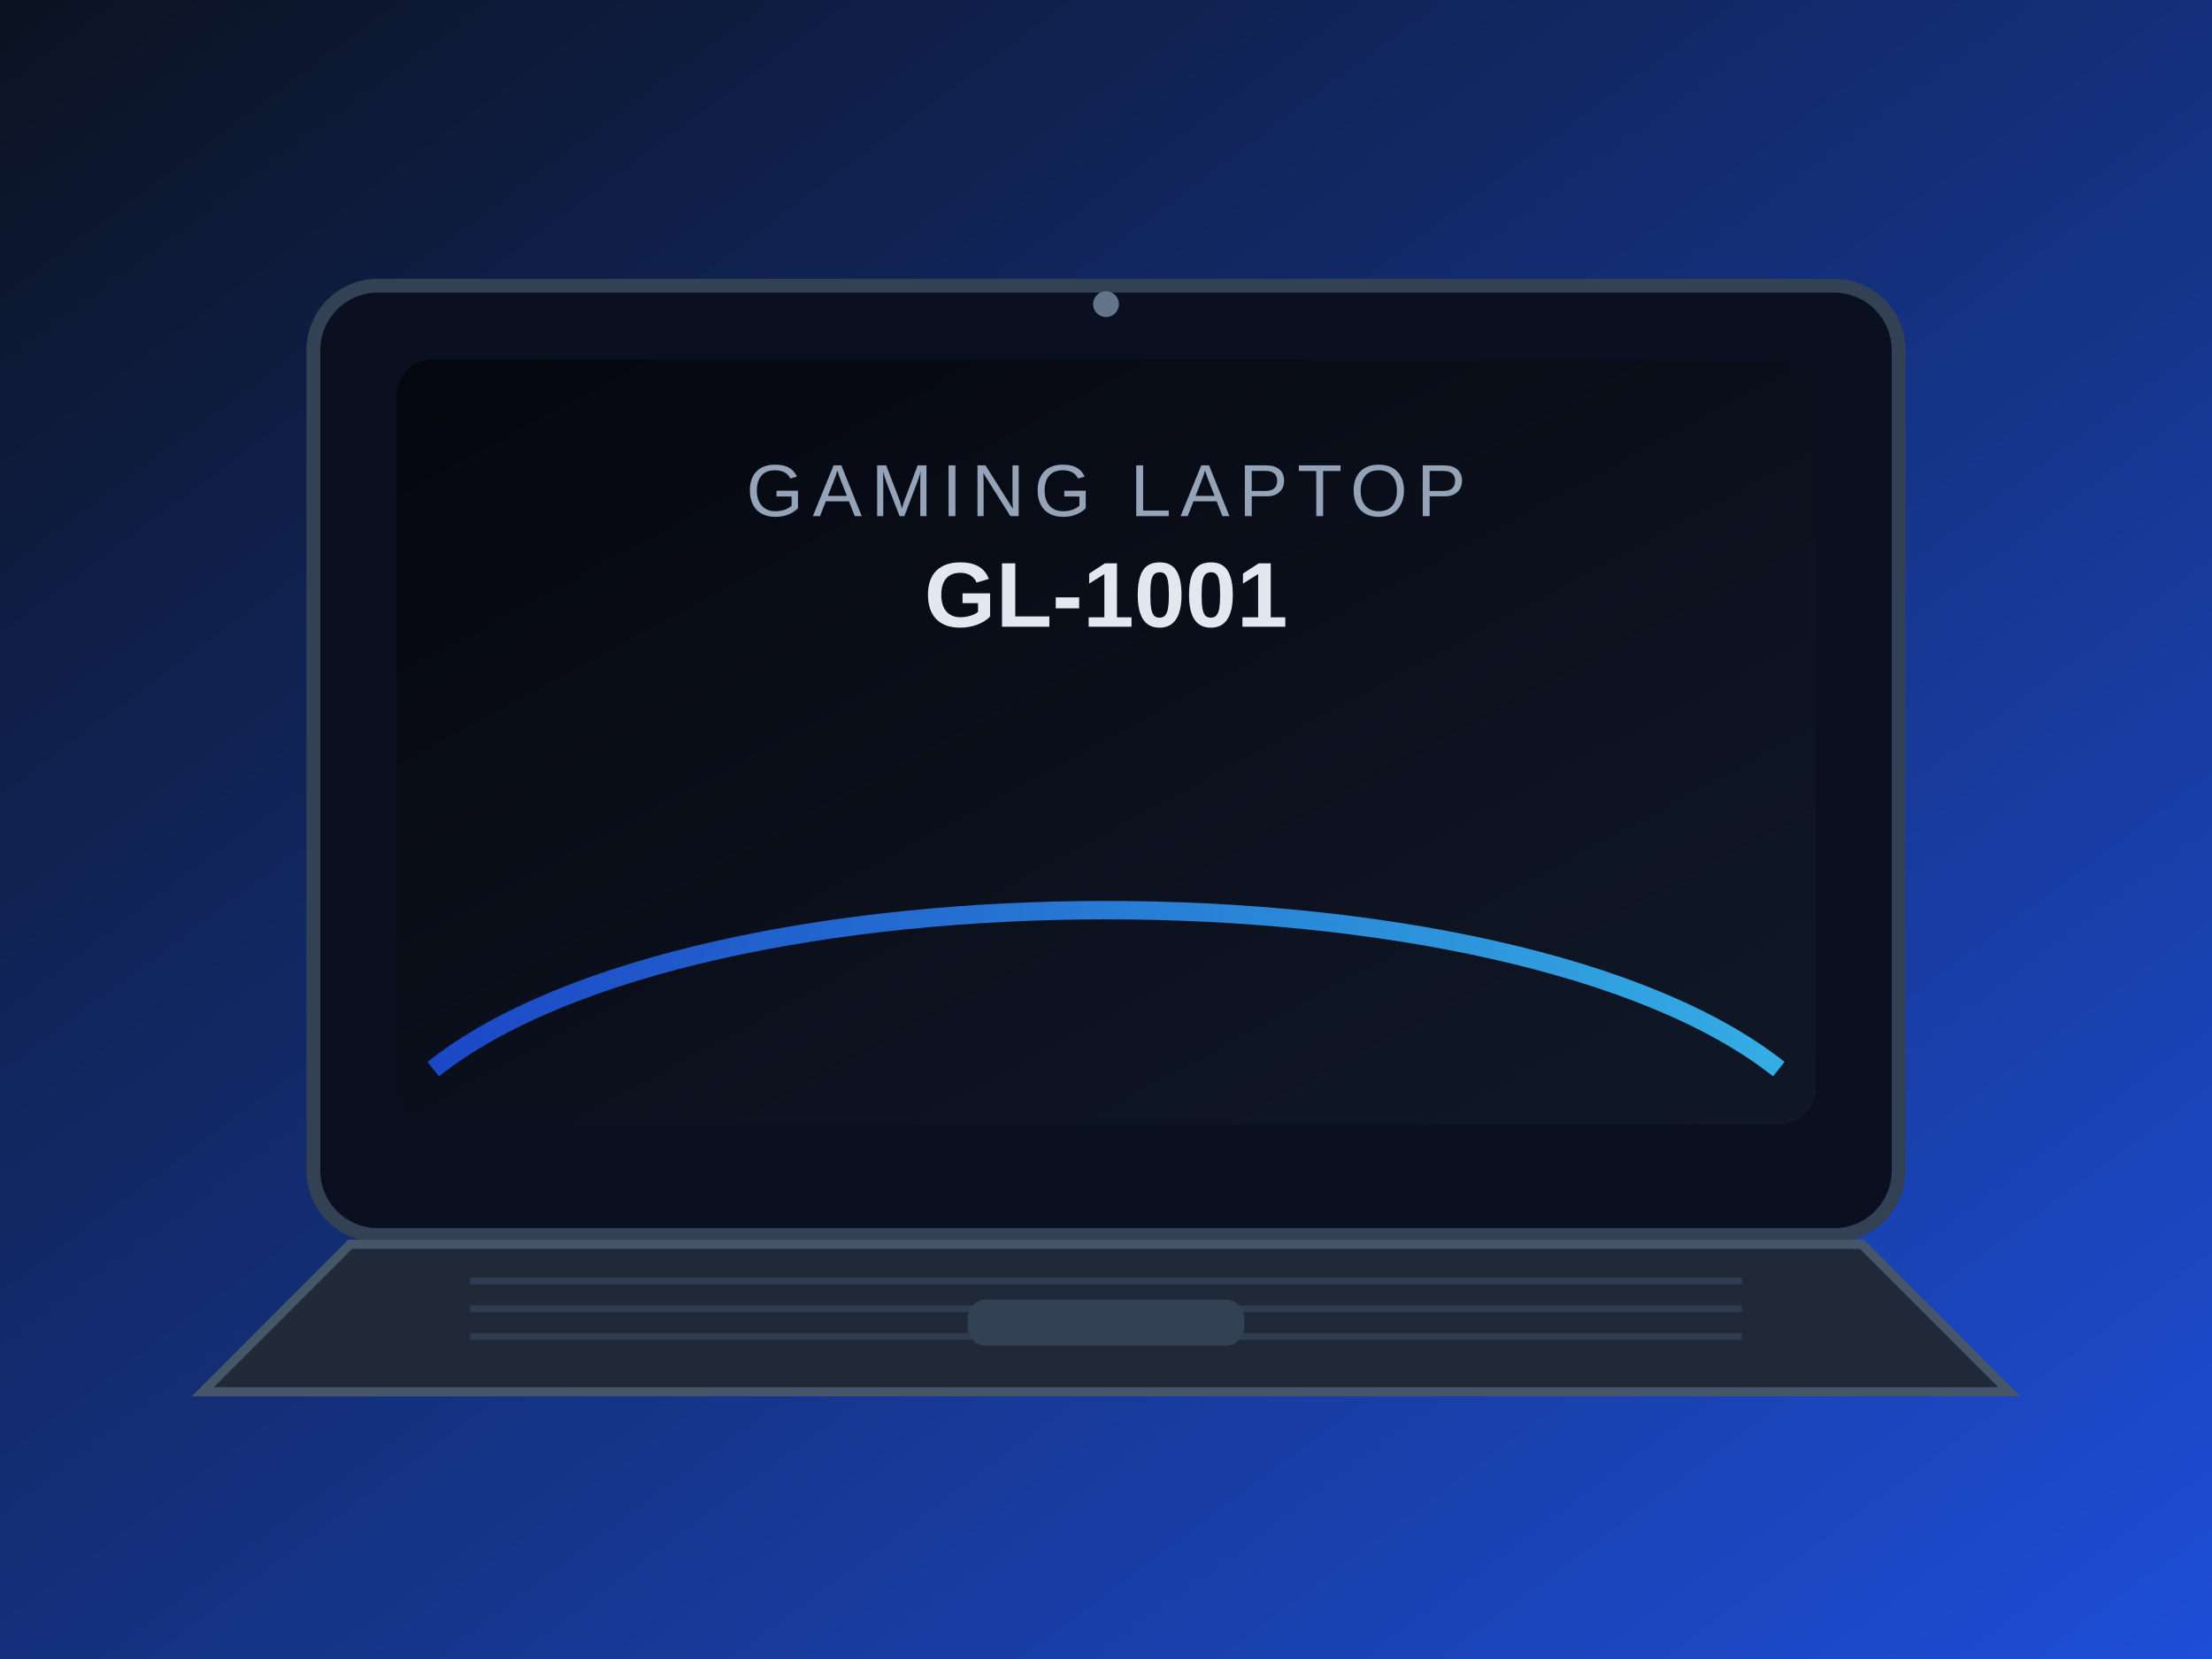
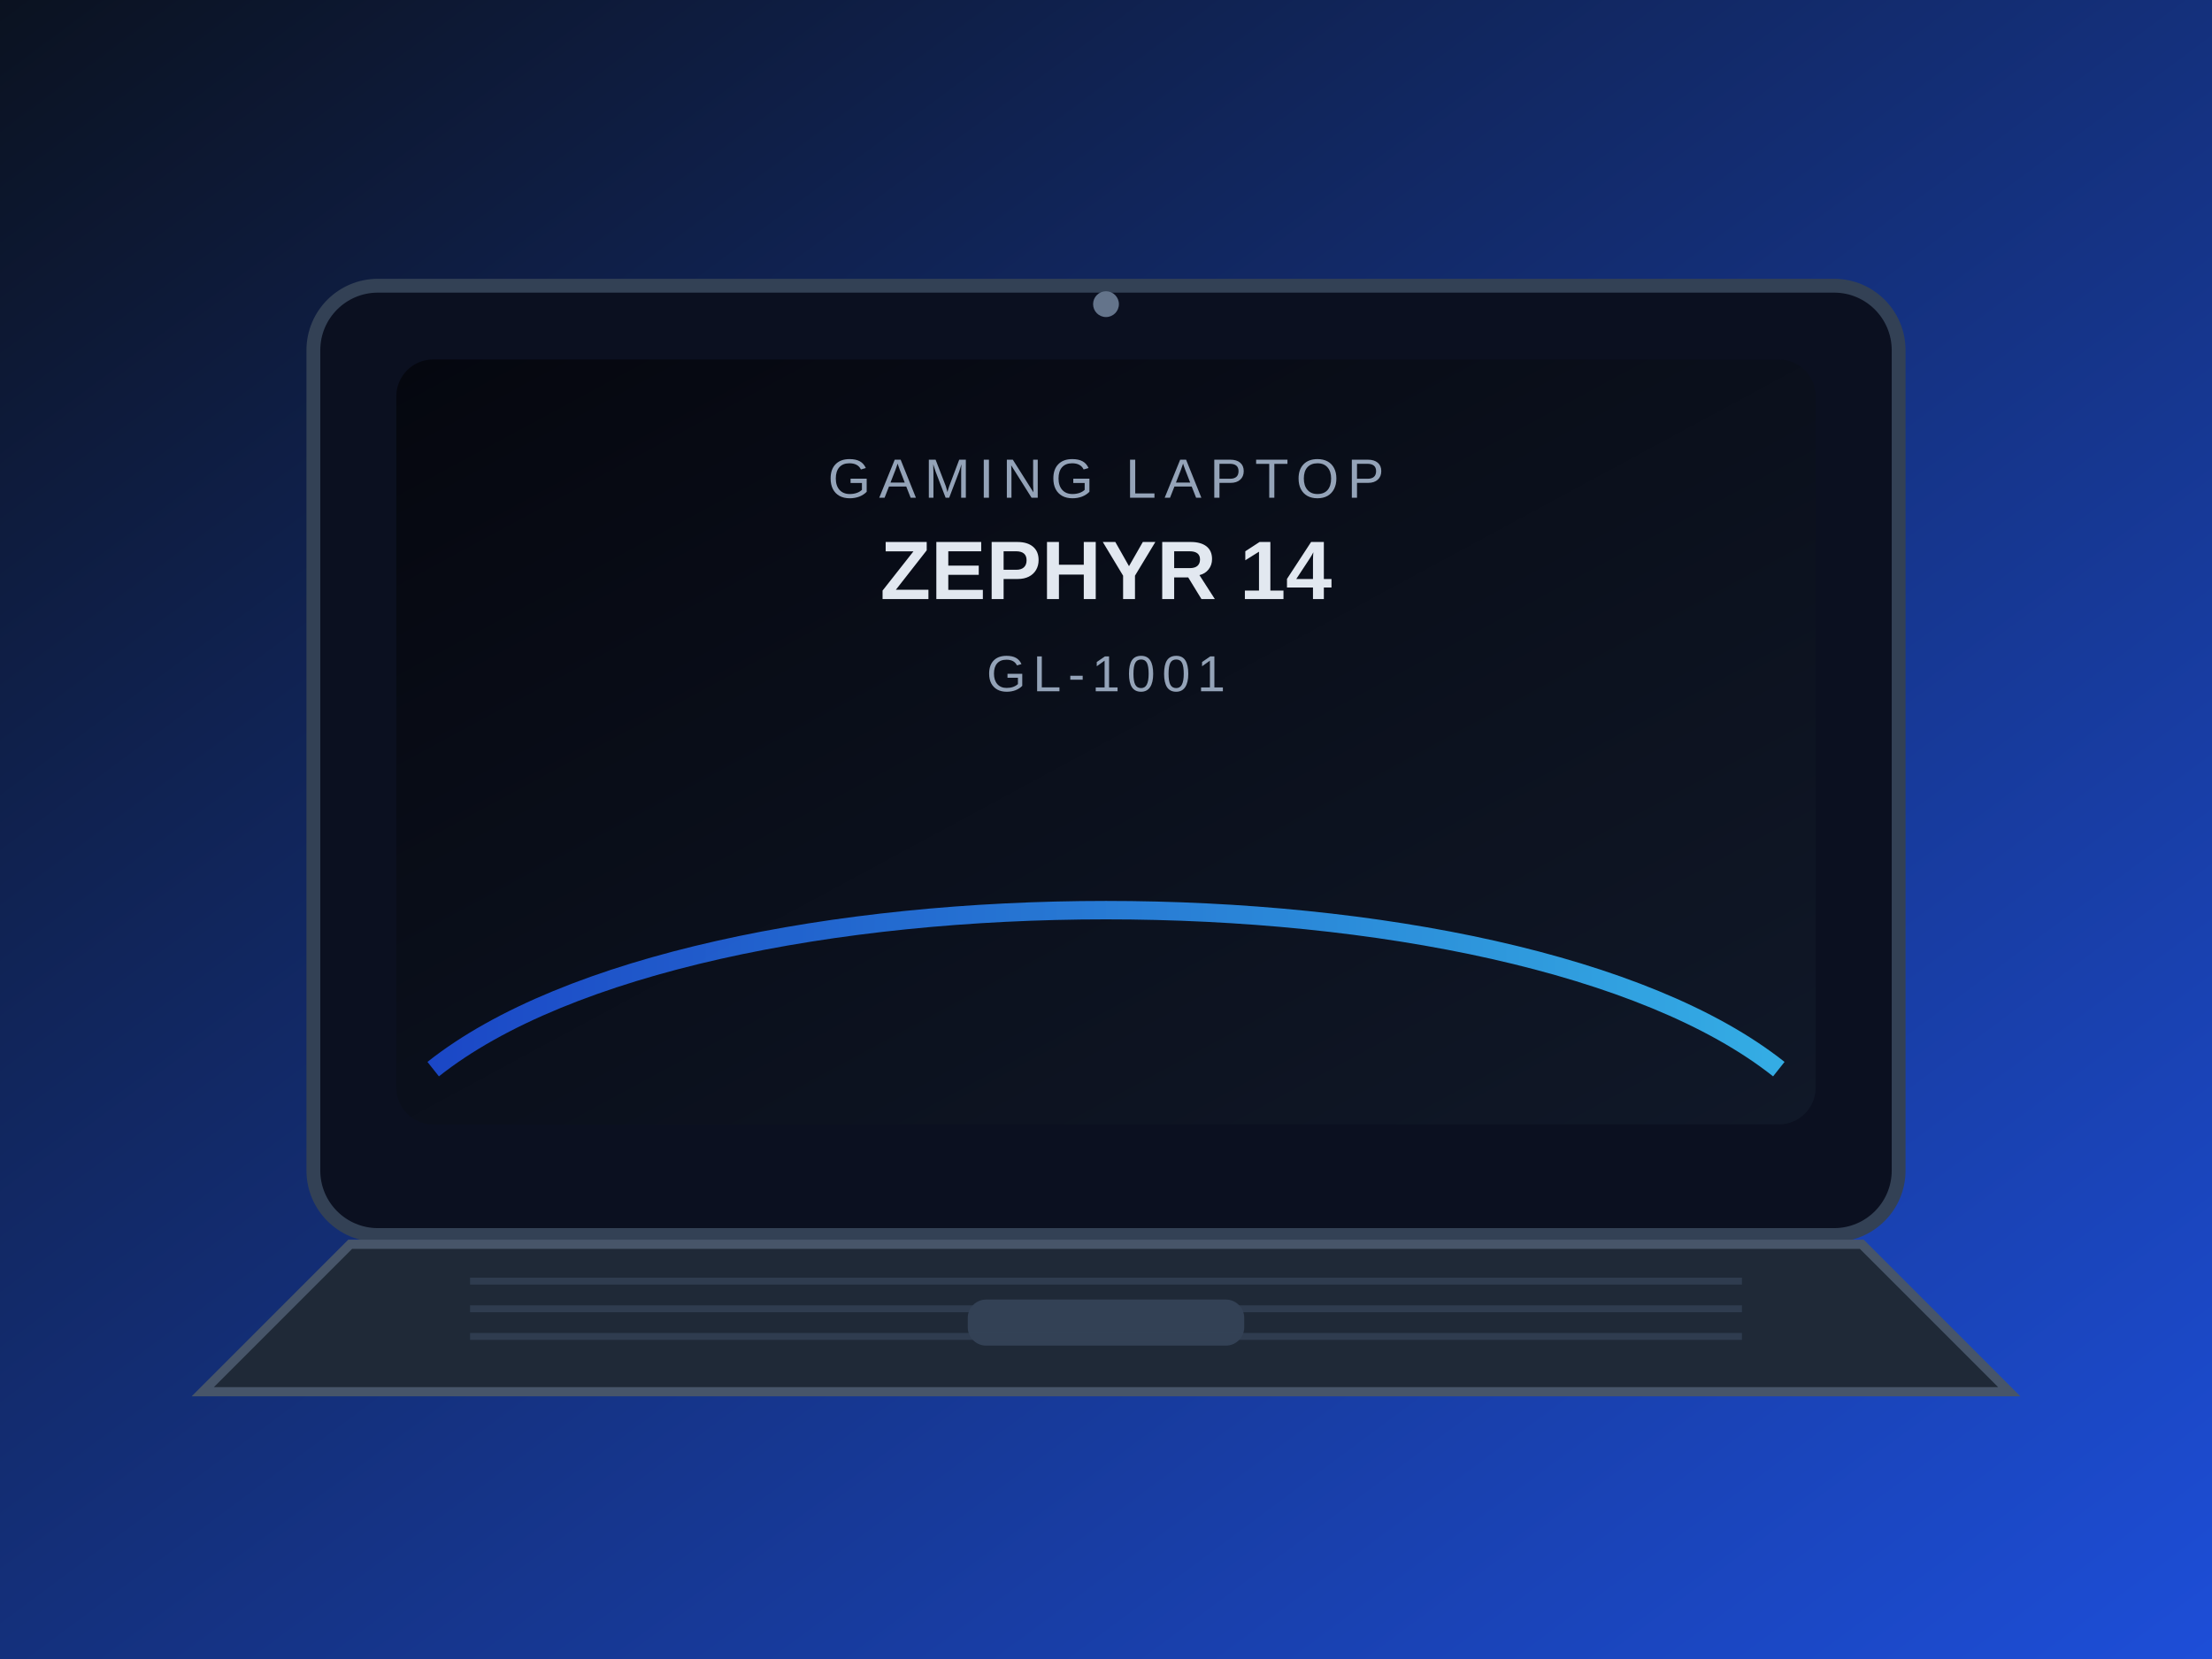
<svg xmlns="http://www.w3.org/2000/svg" width="480" height="360" viewBox="0 0 480 360" role="img" aria-labelledby="title desc">
  <defs>
    <linearGradient id="bg" x1="0" y1="0" x2="1" y2="1">
      <stop offset="0%" stop-color="#0b1220" />
      <stop offset="100%" stop-color="#1d4ed8" />
    </linearGradient>
    <linearGradient id="screen" x1="0" y1="0" x2="1" y2="1">
      <stop offset="0%" stop-color="#05070f" />
      <stop offset="100%" stop-color="#101828" />
    </linearGradient>
    <linearGradient id="glow" x1="0" y1="0" x2="1" y2="0">
      <stop offset="0%" stop-color="#1d4ed8" />
      <stop offset="100%" stop-color="#38bdf8" />
    </linearGradient>
  </defs>
  <rect x="0" y="0" width="480" height="360" fill="url(#bg)" />
  <rect x="68" y="62" width="344" height="206" rx="14" fill="#0b1020" stroke="#334155" stroke-width="3" />
  <rect x="86" y="78" width="308" height="166" rx="8" fill="url(#screen)" />
  <path d="M94 232 C152 186, 328 186, 386 232" fill="none" stroke="url(#glow)" stroke-width="4" opacity="0.9" />
  <path d="M76 270 L404 270 L436 302 L44 302 Z" fill="#1f2937" stroke="#475569" stroke-width="2" />
  <rect x="210" y="282" width="60" height="10" rx="4" fill="#334155" />
  <g stroke="#334155" stroke-width="1.5" opacity="0.8">
    <line x1="102" y1="278" x2="378" y2="278" />
    <line x1="102" y1="284" x2="378" y2="284" />
    <line x1="102" y1="290" x2="378" y2="290" />
  </g>
-   <text x="240" y="112" text-anchor="middle" fill="#94a3b8" font-family="Arial, Helvetica, sans-serif" font-size="16" letter-spacing="2">GAMING LAPTOP</text>
-   <text x="240" y="136" text-anchor="middle" fill="#e2e8f0" font-family="Arial, Helvetica, sans-serif" font-size="20" font-weight="700">GL-1001</text>
+   <text x="240" y="108" text-anchor="middle" fill="#94a3b8" font-family="Arial, Helvetica, sans-serif" font-size="12" letter-spacing="1.8">GAMING LAPTOP</text>
+   <text x="240" y="130" text-anchor="middle" fill="#e2e8f0" font-family="Arial, Helvetica, sans-serif" font-size="18" font-weight="700">ZEPHYR 14</text>
+   <text x="240" y="150" text-anchor="middle" fill="#94a3b8" font-family="Arial, Helvetica, sans-serif" font-size="11" letter-spacing="1.5">GL-1001</text>
  <circle cx="240" cy="66" r="2.8" fill="#64748b" />
</svg>
